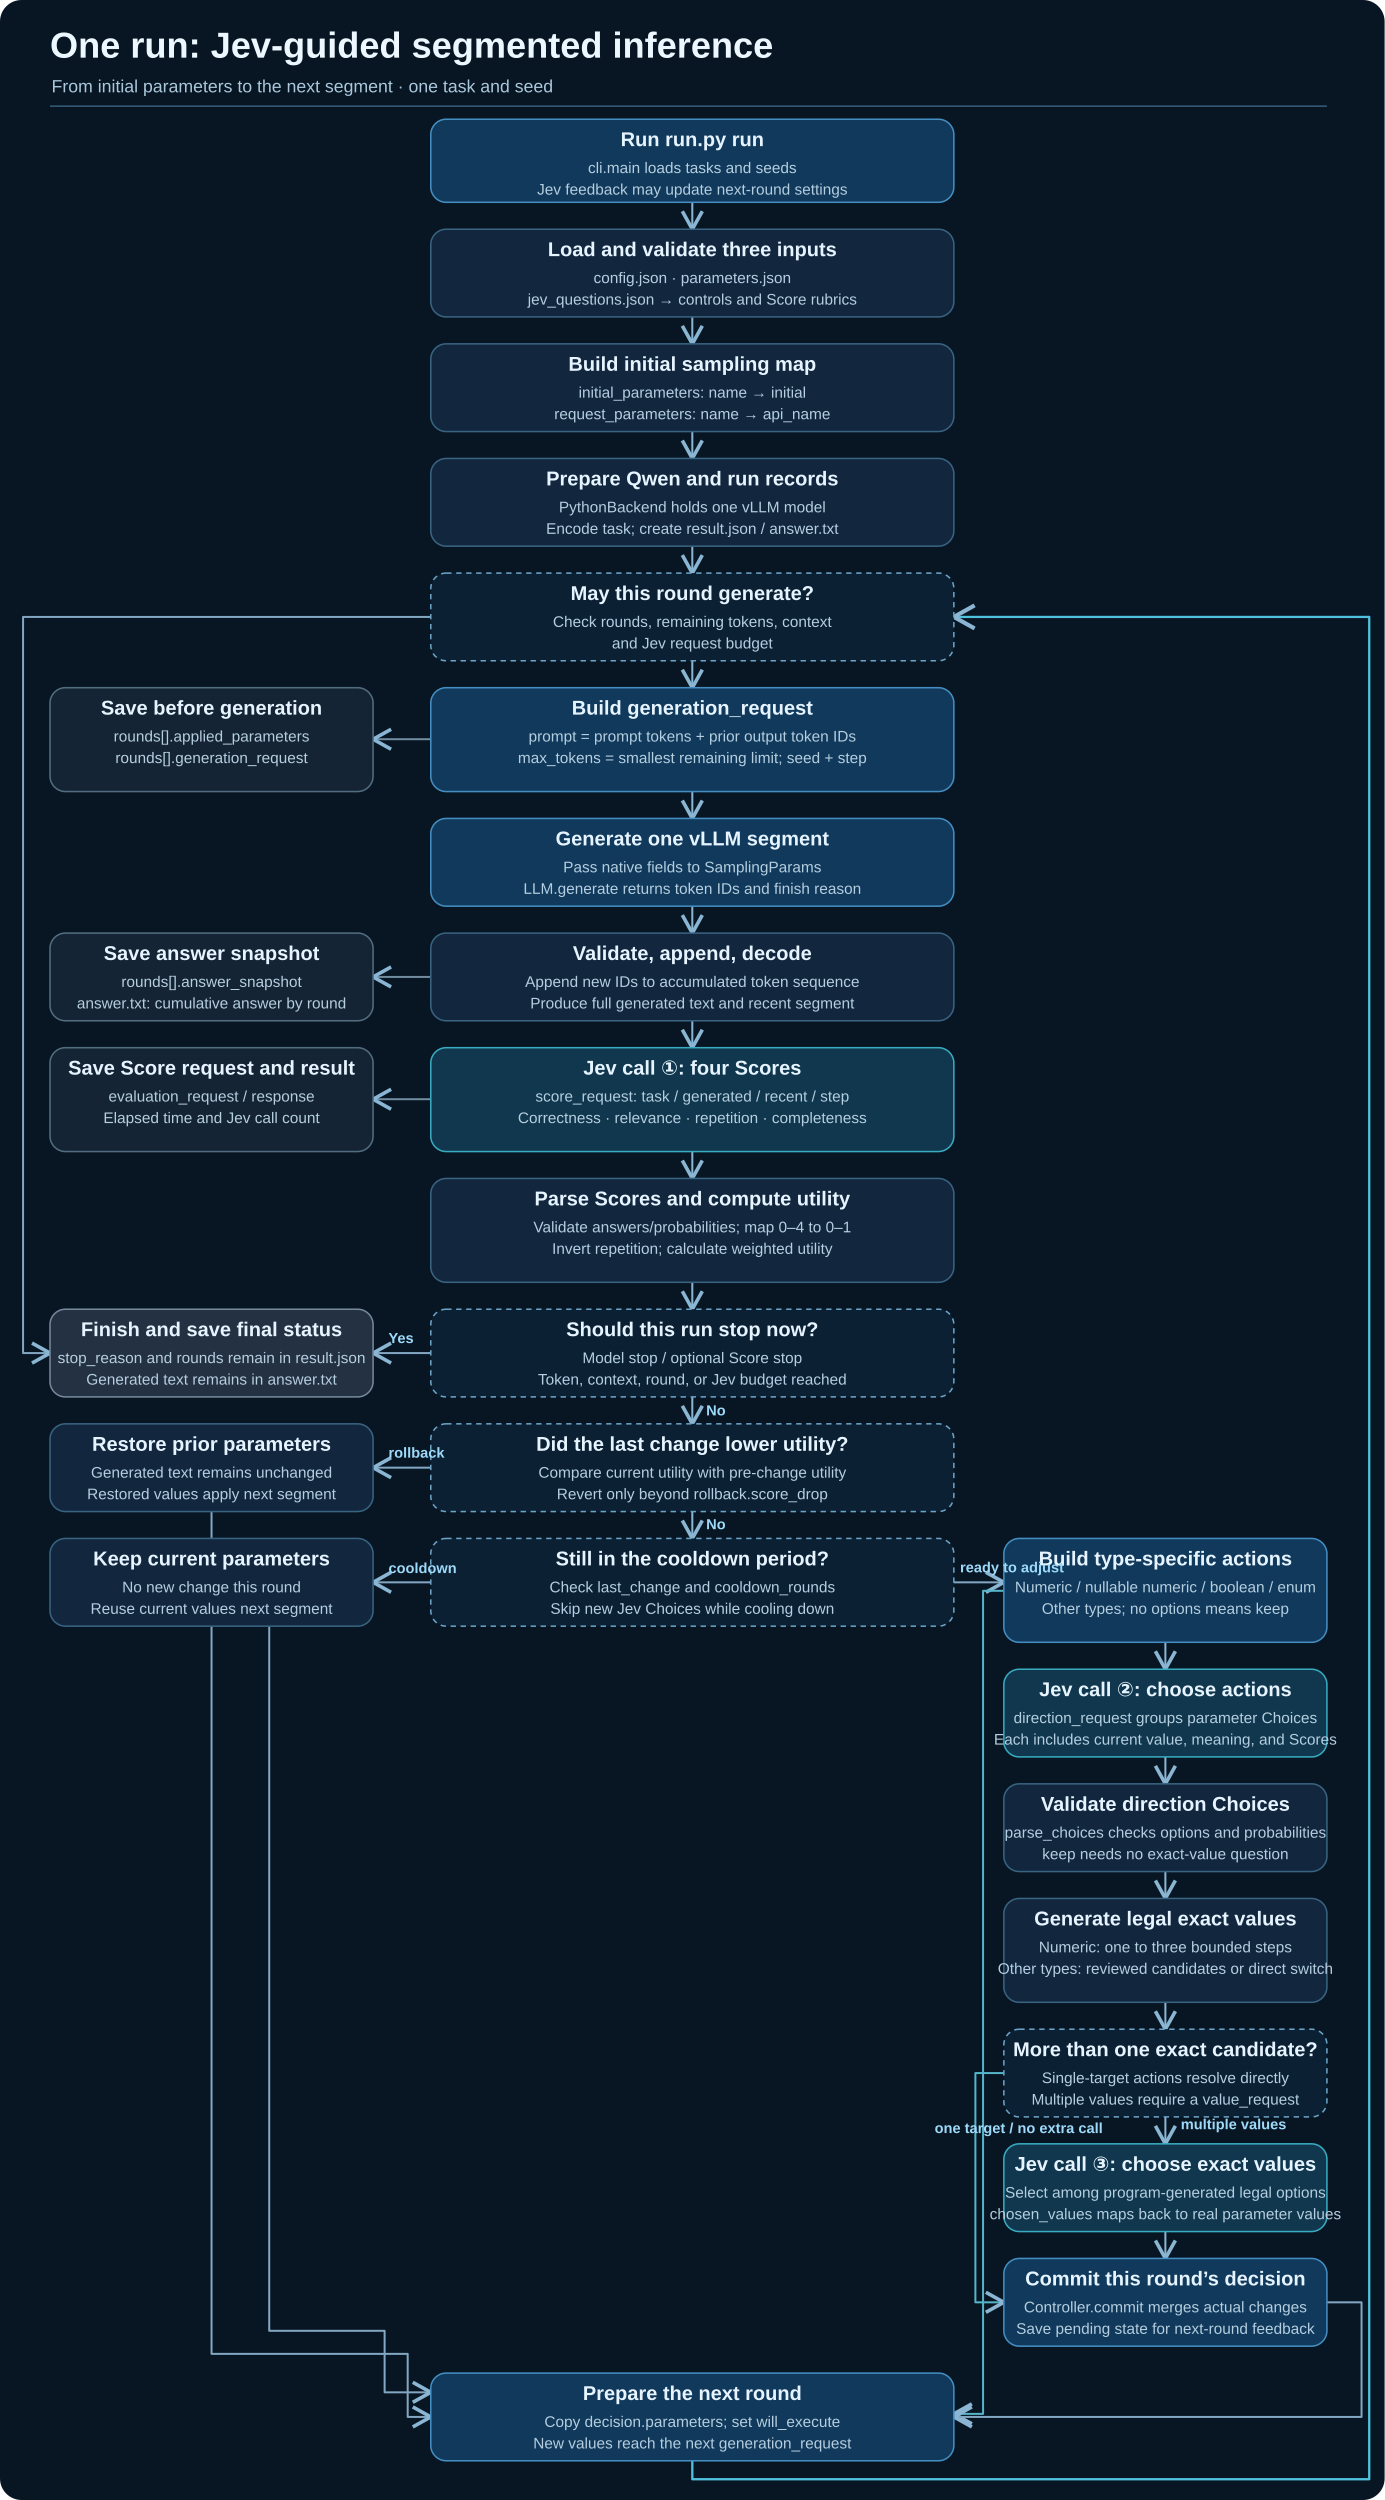
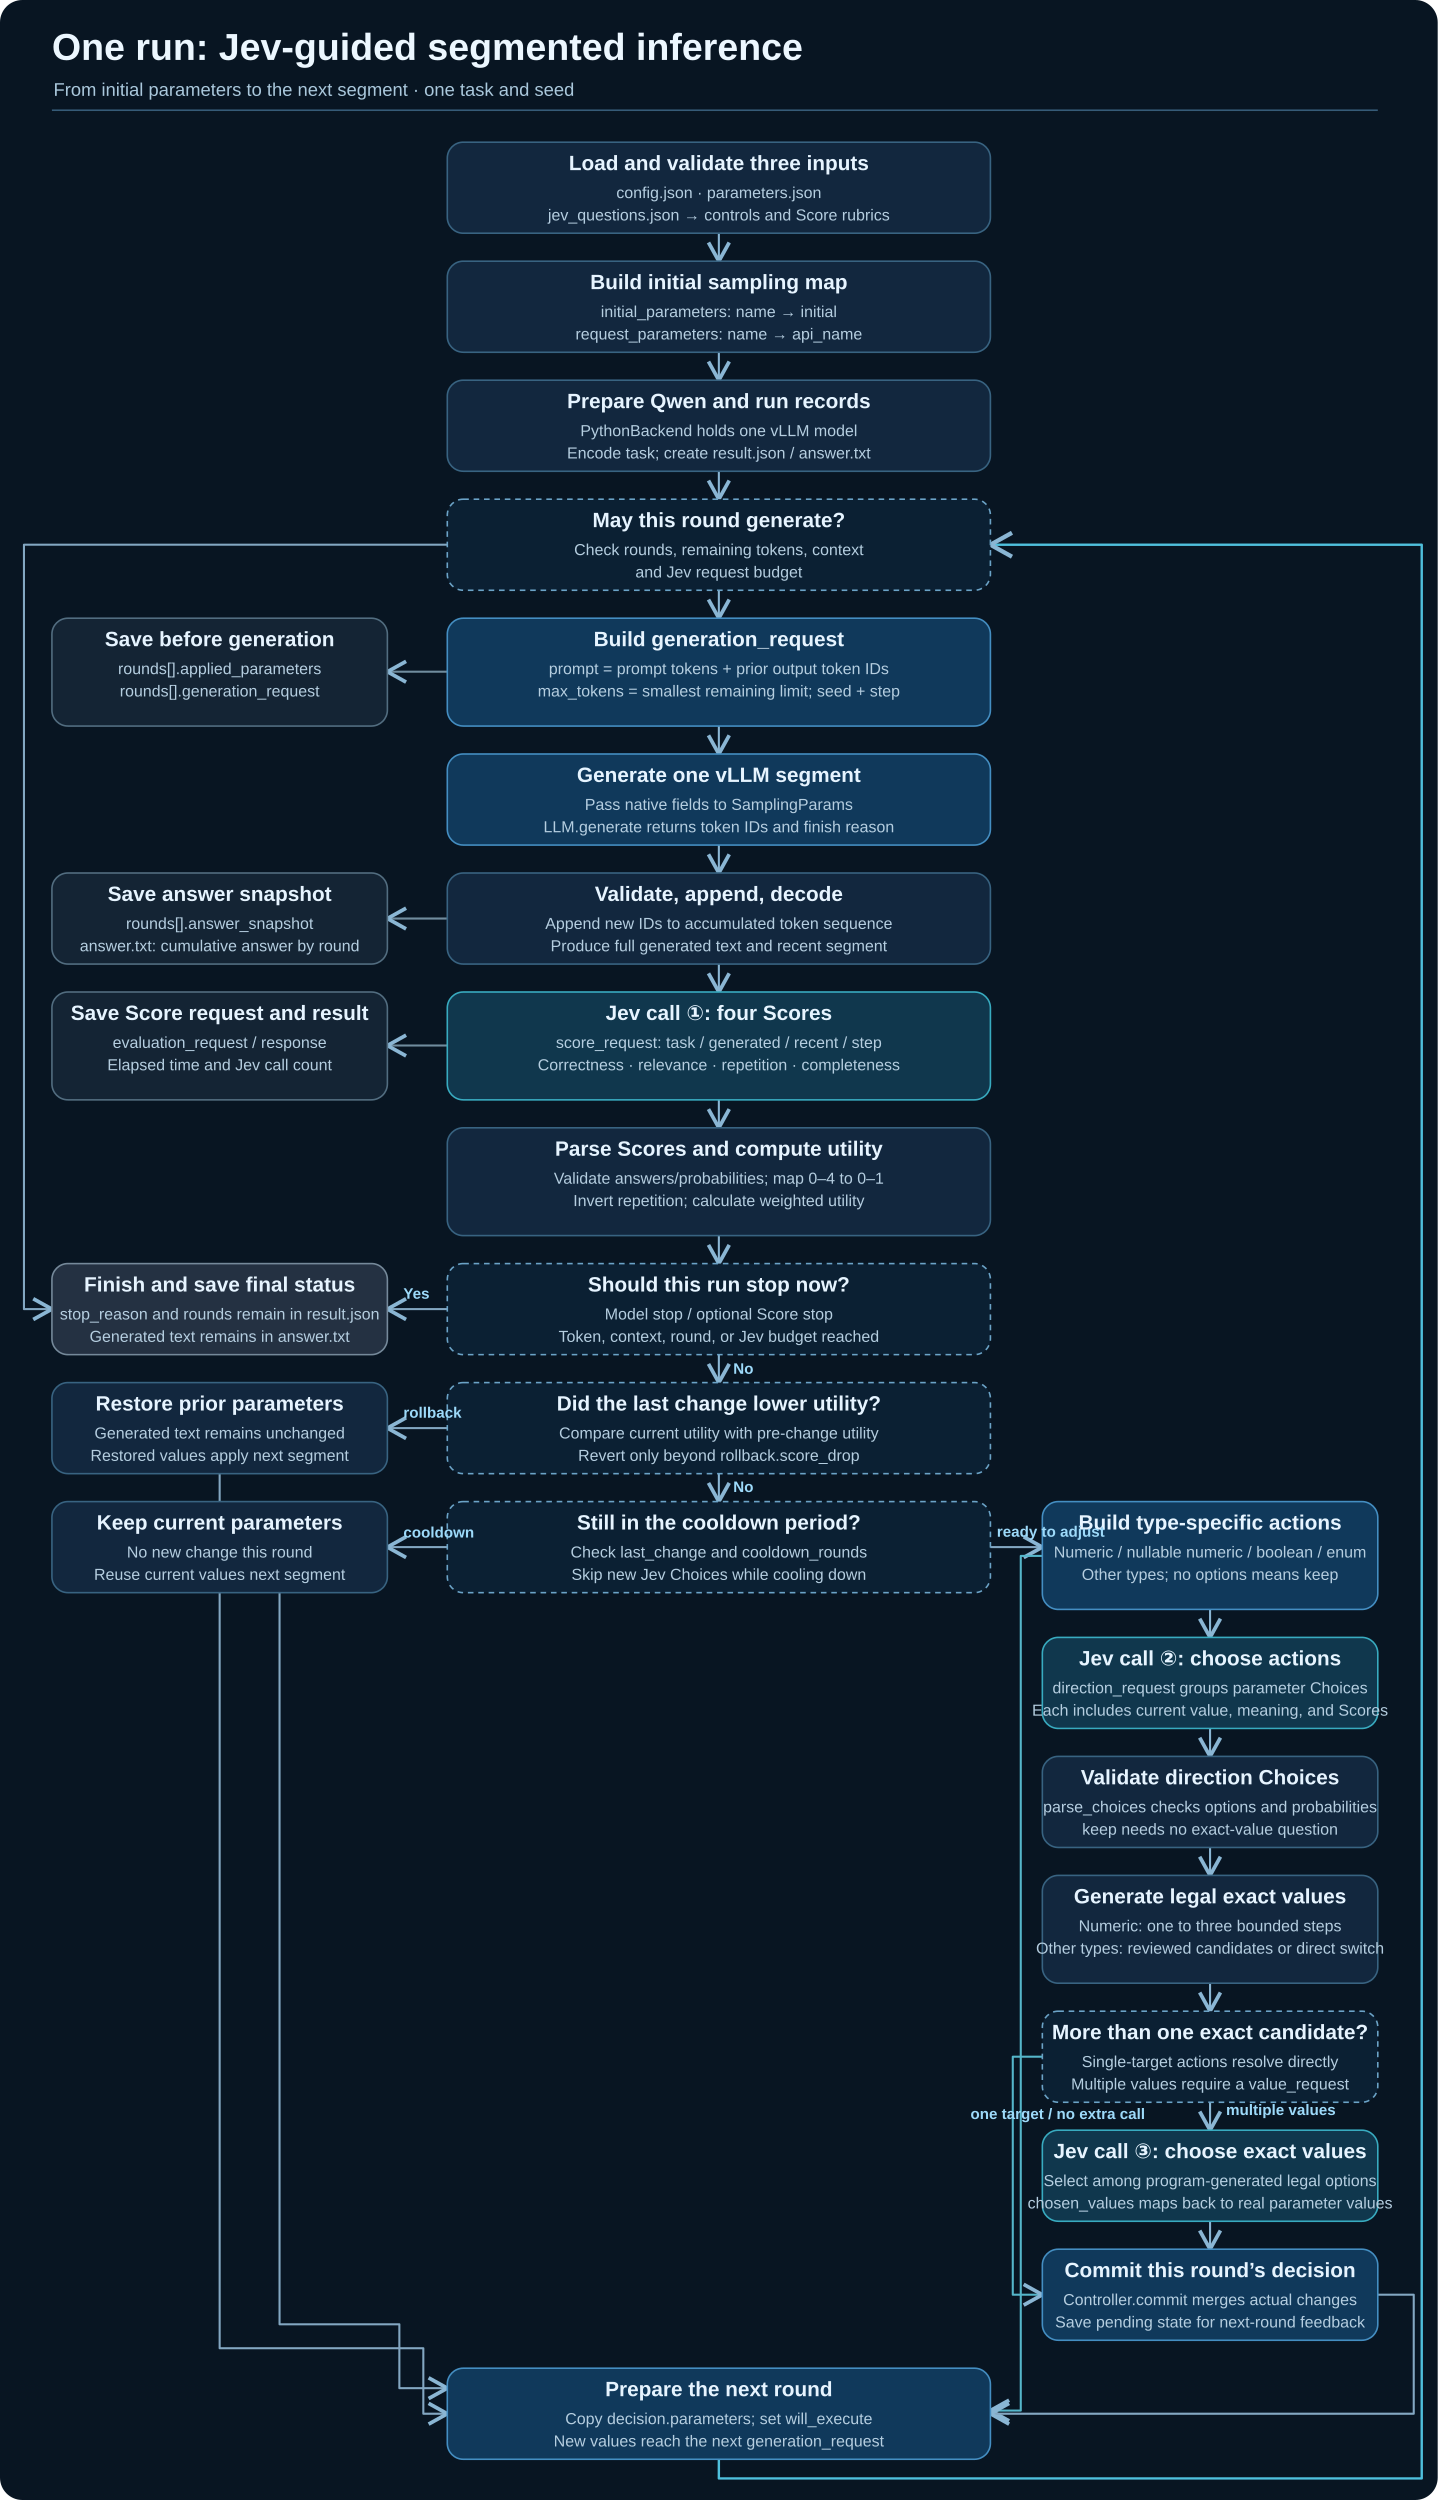
- <svg xmlns="http://www.w3.org/2000/svg" viewBox="0 0 1800 3250" role="img" aria-labelledby="title desc">
+ <svg xmlns="http://www.w3.org/2000/svg" viewBox="0 0 1800 3130" role="img" aria-labelledby="title desc">
  <defs>
    <marker id="arrowhead" markerWidth="12" markerHeight="12" refX="10" refY="6" orient="auto">
      <path d="M1 1 L10 6 L1 11" fill="none" stroke="#8ab6d4" stroke-width="1.8" />
    </marker>
  </defs>
  <style>
    .node{fill:#12273e;stroke:#386381;stroke-width:2}
-     .node.start,.node.emphasis{fill:#10395b;stroke:#448ec2}
+     .node.emphasis{fill:#10395b;stroke:#448ec2}
    .node.jev{fill:#10374d;stroke:#38abc0}
    .node.decision{fill:#0b2033;stroke:#6ba3c7;stroke-dasharray:7 6}
    .node.record{fill:#142434;stroke:#526d80}.node.finish{fill:#243142;stroke:#75899a}
    .node-title{fill:#e6f4ff;font:700 26px Arial,'Microsoft YaHei',sans-serif}
    .node-detail{fill:#b5cee0;font:20px Arial,'Microsoft YaHei',sans-serif}
    .edge{fill:none;stroke:#8ab6d4;stroke-width:2.6;stroke-linejoin:round;stroke-linecap:round}
    .edge.record{stroke:#708c9e}.edge.branch{stroke:#83a7c2}.edge.bypass{stroke:#55b6ca}.edge.loop{stroke:#4fc0dd;stroke-width:3}
    .edge-label{fill:#9ddafa;font:700 19px Arial,'Microsoft YaHei',sans-serif}
  </style>
-   <rect width="1800" height="3250" rx="28" fill="#081522" />
+   <rect width="1800" height="3130" rx="28" fill="#081522" />
  <text x="65" y="75" fill="#ecf7ff" font-family="Arial,'Microsoft YaHei',sans-serif" font-size="47" font-weight="700">One run: Jev-guided segmented inference</text>
  <text x="67" y="120" fill="#aac8dc" font-family="Arial,'Microsoft YaHei',sans-serif" font-size="23">From initial parameters to the next segment · one task and seed</text>
  <path d="M65 138 H1725" stroke="#365b78" stroke-width="2" />
-   <path d="M900 263 V298" class="edge " marker-end="url(#arrowhead)" />
-   <path d="M900 412 V447" class="edge " marker-end="url(#arrowhead)" />
-   <path d="M900 561 V596" class="edge " marker-end="url(#arrowhead)" />
-   <path d="M900 710 V745" class="edge " marker-end="url(#arrowhead)" />
-   <path d="M900 859 V894" class="edge " marker-end="url(#arrowhead)" />
-   <path d="M900 1029 V1064" class="edge " marker-end="url(#arrowhead)" />
-   <path d="M560 802 H30 V1759 H65" class="edge branch" marker-end="url(#arrowhead)" />
-   <path d="M560 961 H485" class="edge record" marker-end="url(#arrowhead)" />
-   <path d="M900 1178 V1213" class="edge " marker-end="url(#arrowhead)" />
-   <path d="M560 1270 H485" class="edge record" marker-end="url(#arrowhead)" />
-   <path d="M900 1327 V1362" class="edge " marker-end="url(#arrowhead)" />
-   <path d="M560 1429 H485" class="edge record" marker-end="url(#arrowhead)" />
-   <path d="M900 1497 V1532" class="edge " marker-end="url(#arrowhead)" />
-   <path d="M900 1667 V1702" class="edge " marker-end="url(#arrowhead)" />
-   <path d="M560 1759 H485" class="edge branch" marker-end="url(#arrowhead)" />
-   <path d="M900 1816 V1851" class="edge " marker-end="url(#arrowhead)" />
-   <path d="M560 1908 H485" class="edge branch" marker-end="url(#arrowhead)" />
-   <path d="M900 1965 V2000" class="edge " marker-end="url(#arrowhead)" />
-   <path d="M560 2057 H485" class="edge branch" marker-end="url(#arrowhead)" />
-   <path d="M1240 2057 H1305" class="edge branch" marker-end="url(#arrowhead)" />
-   <path d="M1515 2135 V2170" class="edge " marker-end="url(#arrowhead)" />
-   <path d="M1515 2284 V2319" class="edge " marker-end="url(#arrowhead)" />
-   <path d="M1515 2433 V2468" class="edge " marker-end="url(#arrowhead)" />
-   <path d="M1515 2603 V2638" class="edge " marker-end="url(#arrowhead)" />
-   <path d="M1515 2752 V2787" class="edge " marker-end="url(#arrowhead)" />
-   <path d="M1515 2901 V2936" class="edge " marker-end="url(#arrowhead)" />
-   <path d="M1305 2695 H1268 V2993 H1305" class="edge bypass" marker-end="url(#arrowhead)" />
-   <path d="M1305 2068 H1278 V3138 H1240" class="edge bypass" marker-end="url(#arrowhead)" />
-   <path d="M1725 2993 H1770 V3142 H1240" class="edge branch" marker-end="url(#arrowhead)" />
-   <path d="M275 1965 V3060 H530 V3142 H560" class="edge branch" marker-end="url(#arrowhead)" />
-   <path d="M350 2114 V3030 H500 V3110 H560" class="edge branch" marker-end="url(#arrowhead)" />
-   <path d="M900 3199 V3223 H1780 V802 H1240" class="edge loop" marker-end="url(#arrowhead)" />
-   <g>
-     <rect x="560" y="155" width="680" height="108" rx="20" class="node start" />
-     <text x="900" y="190" text-anchor="middle" class="node-title">Run run.py run</text>
-     <text x="900" y="225" text-anchor="middle" class="node-detail">cli.main loads tasks and seeds</text>
-     <text x="900" y="253" text-anchor="middle" class="node-detail">Jev feedback may update next-round settings</text>
+   <g transform="translate(0,-120)">
+     <path d="M900 412 V447" class="edge " marker-end="url(#arrowhead)" />
+     <path d="M900 561 V596" class="edge " marker-end="url(#arrowhead)" />
+     <path d="M900 710 V745" class="edge " marker-end="url(#arrowhead)" />
+     <path d="M900 859 V894" class="edge " marker-end="url(#arrowhead)" />
+     <path d="M900 1029 V1064" class="edge " marker-end="url(#arrowhead)" />
+     <path d="M560 802 H30 V1759 H65" class="edge branch" marker-end="url(#arrowhead)" />
+     <path d="M560 961 H485" class="edge record" marker-end="url(#arrowhead)" />
+     <path d="M900 1178 V1213" class="edge " marker-end="url(#arrowhead)" />
+     <path d="M560 1270 H485" class="edge record" marker-end="url(#arrowhead)" />
+     <path d="M900 1327 V1362" class="edge " marker-end="url(#arrowhead)" />
+     <path d="M560 1429 H485" class="edge record" marker-end="url(#arrowhead)" />
+     <path d="M900 1497 V1532" class="edge " marker-end="url(#arrowhead)" />
+     <path d="M900 1667 V1702" class="edge " marker-end="url(#arrowhead)" />
+     <path d="M560 1759 H485" class="edge branch" marker-end="url(#arrowhead)" />
+     <path d="M900 1816 V1851" class="edge " marker-end="url(#arrowhead)" />
+     <path d="M560 1908 H485" class="edge branch" marker-end="url(#arrowhead)" />
+     <path d="M900 1965 V2000" class="edge " marker-end="url(#arrowhead)" />
+     <path d="M560 2057 H485" class="edge branch" marker-end="url(#arrowhead)" />
+     <path d="M1240 2057 H1305" class="edge branch" marker-end="url(#arrowhead)" />
+     <path d="M1515 2135 V2170" class="edge " marker-end="url(#arrowhead)" />
+     <path d="M1515 2284 V2319" class="edge " marker-end="url(#arrowhead)" />
+     <path d="M1515 2433 V2468" class="edge " marker-end="url(#arrowhead)" />
+     <path d="M1515 2603 V2638" class="edge " marker-end="url(#arrowhead)" />
+     <path d="M1515 2752 V2787" class="edge " marker-end="url(#arrowhead)" />
+     <path d="M1515 2901 V2936" class="edge " marker-end="url(#arrowhead)" />
+     <path d="M1305 2695 H1268 V2993 H1305" class="edge bypass" marker-end="url(#arrowhead)" />
+     <path d="M1305 2068 H1278 V3138 H1240" class="edge bypass" marker-end="url(#arrowhead)" />
+     <path d="M1725 2993 H1770 V3142 H1240" class="edge branch" marker-end="url(#arrowhead)" />
+     <path d="M275 1965 V3060 H530 V3142 H560" class="edge branch" marker-end="url(#arrowhead)" />
+     <path d="M350 2114 V3030 H500 V3110 H560" class="edge branch" marker-end="url(#arrowhead)" />
+     <path d="M900 3199 V3223 H1780 V802 H1240" class="edge loop" marker-end="url(#arrowhead)" />
+     <g>
+       <rect x="560" y="298" width="680" height="114" rx="20" class="node normal" />
+       <text x="900" y="333" text-anchor="middle" class="node-title">Load and validate three inputs</text>
+       <text x="900" y="368" text-anchor="middle" class="node-detail">config.json · parameters.json</text>
+       <text x="900" y="396" text-anchor="middle" class="node-detail">jev_questions.json → controls and Score rubrics</text>
+     </g>
+     <g>
+       <rect x="560" y="447" width="680" height="114" rx="20" class="node normal" />
+       <text x="900" y="482" text-anchor="middle" class="node-title">Build initial sampling map</text>
+       <text x="900" y="517" text-anchor="middle" class="node-detail">initial_parameters: name → initial</text>
+       <text x="900" y="545" text-anchor="middle" class="node-detail">request_parameters: name → api_name</text>
+     </g>
+     <g>
+       <rect x="560" y="596" width="680" height="114" rx="20" class="node normal" />
+       <text x="900" y="631" text-anchor="middle" class="node-title">Prepare Qwen and run records</text>
+       <text x="900" y="666" text-anchor="middle" class="node-detail">PythonBackend holds one vLLM model</text>
+       <text x="900" y="694" text-anchor="middle" class="node-detail">Encode task; create result.json / answer.txt</text>
+     </g>
+     <g>
+       <rect x="560" y="745" width="680" height="114" rx="20" class="node decision" />
+       <text x="900" y="780" text-anchor="middle" class="node-title">May this round generate?</text>
+       <text x="900" y="815" text-anchor="middle" class="node-detail">Check rounds, remaining tokens, context</text>
+       <text x="900" y="843" text-anchor="middle" class="node-detail">and Jev request budget</text>
+     </g>
+     <g>
+       <rect x="560" y="894" width="680" height="135" rx="20" class="node emphasis" />
+       <text x="900" y="929" text-anchor="middle" class="node-title">Build generation_request</text>
+       <text x="900" y="964" text-anchor="middle" class="node-detail">prompt = prompt tokens + prior output token IDs</text>
+       <text x="900" y="992" text-anchor="middle" class="node-detail">max_tokens = smallest remaining limit; seed + step</text>
+     </g>
+     <g>
+       <rect x="65" y="894" width="420" height="135" rx="20" class="node record" />
+       <text x="275" y="929" text-anchor="middle" class="node-title">Save before generation</text>
+       <text x="275" y="964" text-anchor="middle" class="node-detail">rounds[].applied_parameters</text>
+       <text x="275" y="992" text-anchor="middle" class="node-detail">rounds[].generation_request</text>
+     </g>
+     <g>
+       <rect x="560" y="1064" width="680" height="114" rx="20" class="node emphasis" />
+       <text x="900" y="1099" text-anchor="middle" class="node-title">Generate one vLLM segment</text>
+       <text x="900" y="1134" text-anchor="middle" class="node-detail">Pass native fields to SamplingParams</text>
+       <text x="900" y="1162" text-anchor="middle" class="node-detail">LLM.generate returns token IDs and finish reason</text>
+     </g>
+     <g>
+       <rect x="560" y="1213" width="680" height="114" rx="20" class="node normal" />
+       <text x="900" y="1248" text-anchor="middle" class="node-title">Validate, append, decode</text>
+       <text x="900" y="1283" text-anchor="middle" class="node-detail">Append new IDs to accumulated token sequence</text>
+       <text x="900" y="1311" text-anchor="middle" class="node-detail">Produce full generated text and recent segment</text>
+     </g>
+     <g>
+       <rect x="65" y="1213" width="420" height="114" rx="20" class="node record" />
+       <text x="275" y="1248" text-anchor="middle" class="node-title">Save answer snapshot</text>
+       <text x="275" y="1283" text-anchor="middle" class="node-detail">rounds[].answer_snapshot</text>
+       <text x="275" y="1311" text-anchor="middle" class="node-detail">answer.txt: cumulative answer by round</text>
+     </g>
+     <g>
+       <rect x="560" y="1362" width="680" height="135" rx="20" class="node jev" />
+       <text x="900" y="1397" text-anchor="middle" class="node-title">Jev call ①: four Scores</text>
+       <text x="900" y="1432" text-anchor="middle" class="node-detail">score_request: task / generated / recent / step</text>
+       <text x="900" y="1460" text-anchor="middle" class="node-detail">Correctness · relevance · repetition · completeness</text>
+     </g>
+     <g>
+       <rect x="65" y="1362" width="420" height="135" rx="20" class="node record" />
+       <text x="275" y="1397" text-anchor="middle" class="node-title">Save Score request and result</text>
+       <text x="275" y="1432" text-anchor="middle" class="node-detail">evaluation_request / response</text>
+       <text x="275" y="1460" text-anchor="middle" class="node-detail">Elapsed time and Jev call count</text>
+     </g>
+     <g>
+       <rect x="560" y="1532" width="680" height="135" rx="20" class="node normal" />
+       <text x="900" y="1567" text-anchor="middle" class="node-title">Parse Scores and compute utility</text>
+       <text x="900" y="1602" text-anchor="middle" class="node-detail">Validate answers/probabilities; map 0–4 to 0–1</text>
+       <text x="900" y="1630" text-anchor="middle" class="node-detail">Invert repetition; calculate weighted utility</text>
+     </g>
+     <g>
+       <rect x="560" y="1702" width="680" height="114" rx="20" class="node decision" />
+       <text x="900" y="1737" text-anchor="middle" class="node-title">Should this run stop now?</text>
+       <text x="900" y="1772" text-anchor="middle" class="node-detail">Model stop / optional Score stop</text>
+       <text x="900" y="1800" text-anchor="middle" class="node-detail">Token, context, round, or Jev budget reached</text>
+     </g>
+     <g>
+       <rect x="65" y="1702" width="420" height="114" rx="20" class="node finish" />
+       <text x="275" y="1737" text-anchor="middle" class="node-title">Finish and save final status</text>
+       <text x="275" y="1772" text-anchor="middle" class="node-detail">stop_reason and rounds remain in result.json</text>
+       <text x="275" y="1800" text-anchor="middle" class="node-detail">Generated text remains in answer.txt</text>
+     </g>
+     <g>
+       <rect x="560" y="1851" width="680" height="114" rx="20" class="node decision" />
+       <text x="900" y="1886" text-anchor="middle" class="node-title">Did the last change lower utility?</text>
+       <text x="900" y="1921" text-anchor="middle" class="node-detail">Compare current utility with pre-change utility</text>
+       <text x="900" y="1949" text-anchor="middle" class="node-detail">Revert only beyond rollback.score_drop</text>
+     </g>
+     <g>
+       <rect x="65" y="1851" width="420" height="114" rx="20" class="node normal" />
+       <text x="275" y="1886" text-anchor="middle" class="node-title">Restore prior parameters</text>
+       <text x="275" y="1921" text-anchor="middle" class="node-detail">Generated text remains unchanged</text>
+       <text x="275" y="1949" text-anchor="middle" class="node-detail">Restored values apply next segment</text>
+     </g>
+     <g>
+       <rect x="560" y="2000" width="680" height="114" rx="20" class="node decision" />
+       <text x="900" y="2035" text-anchor="middle" class="node-title">Still in the cooldown period?</text>
+       <text x="900" y="2070" text-anchor="middle" class="node-detail">Check last_change and cooldown_rounds</text>
+       <text x="900" y="2098" text-anchor="middle" class="node-detail">Skip new Jev Choices while cooling down</text>
+     </g>
+     <g>
+       <rect x="65" y="2000" width="420" height="114" rx="20" class="node normal" />
+       <text x="275" y="2035" text-anchor="middle" class="node-title">Keep current parameters</text>
+       <text x="275" y="2070" text-anchor="middle" class="node-detail">No new change this round</text>
+       <text x="275" y="2098" text-anchor="middle" class="node-detail">Reuse current values next segment</text>
+     </g>
+     <g>
+       <rect x="1305" y="2000" width="420" height="135" rx="20" class="node emphasis" />
+       <text x="1515" y="2035" text-anchor="middle" class="node-title">Build type-specific actions</text>
+       <text x="1515" y="2070" text-anchor="middle" class="node-detail">Numeric / nullable numeric / boolean / enum</text>
+       <text x="1515" y="2098" text-anchor="middle" class="node-detail">Other types; no options means keep</text>
+     </g>
+     <g>
+       <rect x="1305" y="2170" width="420" height="114" rx="20" class="node jev" />
+       <text x="1515" y="2205" text-anchor="middle" class="node-title">Jev call ②: choose actions</text>
+       <text x="1515" y="2240" text-anchor="middle" class="node-detail">direction_request groups parameter Choices</text>
+       <text x="1515" y="2268" text-anchor="middle" class="node-detail">Each includes current value, meaning, and Scores</text>
+     </g>
+     <g>
+       <rect x="1305" y="2319" width="420" height="114" rx="20" class="node normal" />
+       <text x="1515" y="2354" text-anchor="middle" class="node-title">Validate direction Choices</text>
+       <text x="1515" y="2389" text-anchor="middle" class="node-detail">parse_choices checks options and probabilities</text>
+       <text x="1515" y="2417" text-anchor="middle" class="node-detail">keep needs no exact-value question</text>
+     </g>
+     <g>
+       <rect x="1305" y="2468" width="420" height="135" rx="20" class="node normal" />
+       <text x="1515" y="2503" text-anchor="middle" class="node-title">Generate legal exact values</text>
+       <text x="1515" y="2538" text-anchor="middle" class="node-detail">Numeric: one to three bounded steps</text>
+       <text x="1515" y="2566" text-anchor="middle" class="node-detail">Other types: reviewed candidates or direct switch</text>
+     </g>
+     <g>
+       <rect x="1305" y="2638" width="420" height="114" rx="20" class="node decision" />
+       <text x="1515" y="2673" text-anchor="middle" class="node-title">More than one exact candidate?</text>
+       <text x="1515" y="2708" text-anchor="middle" class="node-detail">Single-target actions resolve directly</text>
+       <text x="1515" y="2736" text-anchor="middle" class="node-detail">Multiple values require a value_request</text>
+     </g>
+     <g>
+       <rect x="1305" y="2787" width="420" height="114" rx="20" class="node jev" />
+       <text x="1515" y="2822" text-anchor="middle" class="node-title">Jev call ③: choose exact values</text>
+       <text x="1515" y="2857" text-anchor="middle" class="node-detail">Select among program-generated legal options</text>
+       <text x="1515" y="2885" text-anchor="middle" class="node-detail">chosen_values maps back to real parameter values</text>
+     </g>
+     <g>
+       <rect x="1305" y="2936" width="420" height="114" rx="20" class="node emphasis" />
+       <text x="1515" y="2971" text-anchor="middle" class="node-title">Commit this round’s decision</text>
+       <text x="1515" y="3006" text-anchor="middle" class="node-detail">Controller.commit merges actual changes</text>
+       <text x="1515" y="3034" text-anchor="middle" class="node-detail">Save pending state for next-round feedback</text>
+     </g>
+     <g>
+       <rect x="560" y="3085" width="680" height="114" rx="20" class="node emphasis" />
+       <text x="900" y="3120" text-anchor="middle" class="node-title">Prepare the next round</text>
+       <text x="900" y="3155" text-anchor="middle" class="node-detail">Copy decision.parameters; set will_execute</text>
+       <text x="900" y="3183" text-anchor="middle" class="node-detail">New values reach the next generation_request</text>
+     </g>
+     <text x="505" y="1746" class="edge-label">Yes</text>
+     <text x="918" y="1840" class="edge-label">No</text>
+     <text x="505" y="1895" class="edge-label">rollback</text>
+     <text x="918" y="1988" class="edge-label">No</text>
+     <text x="505" y="2045" class="edge-label">cooldown</text>
+     <text x="1248" y="2044" class="edge-label">ready to adjust</text>
+     <text x="1535" y="2768" class="edge-label">multiple values</text>
+     <text x="1215" y="2773" class="edge-label">one target / no extra call</text>
  </g>
-   <g>
-     <rect x="560" y="298" width="680" height="114" rx="20" class="node normal" />
-     <text x="900" y="333" text-anchor="middle" class="node-title">Load and validate three inputs</text>
-     <text x="900" y="368" text-anchor="middle" class="node-detail">config.json · parameters.json</text>
-     <text x="900" y="396" text-anchor="middle" class="node-detail">jev_questions.json → controls and Score rubrics</text>
-   </g>
-   <g>
-     <rect x="560" y="447" width="680" height="114" rx="20" class="node normal" />
-     <text x="900" y="482" text-anchor="middle" class="node-title">Build initial sampling map</text>
-     <text x="900" y="517" text-anchor="middle" class="node-detail">initial_parameters: name → initial</text>
-     <text x="900" y="545" text-anchor="middle" class="node-detail">request_parameters: name → api_name</text>
-   </g>
-   <g>
-     <rect x="560" y="596" width="680" height="114" rx="20" class="node normal" />
-     <text x="900" y="631" text-anchor="middle" class="node-title">Prepare Qwen and run records</text>
-     <text x="900" y="666" text-anchor="middle" class="node-detail">PythonBackend holds one vLLM model</text>
-     <text x="900" y="694" text-anchor="middle" class="node-detail">Encode task; create result.json / answer.txt</text>
-   </g>
-   <g>
-     <rect x="560" y="745" width="680" height="114" rx="20" class="node decision" />
-     <text x="900" y="780" text-anchor="middle" class="node-title">May this round generate?</text>
-     <text x="900" y="815" text-anchor="middle" class="node-detail">Check rounds, remaining tokens, context</text>
-     <text x="900" y="843" text-anchor="middle" class="node-detail">and Jev request budget</text>
-   </g>
-   <g>
-     <rect x="560" y="894" width="680" height="135" rx="20" class="node emphasis" />
-     <text x="900" y="929" text-anchor="middle" class="node-title">Build generation_request</text>
-     <text x="900" y="964" text-anchor="middle" class="node-detail">prompt = prompt tokens + prior output token IDs</text>
-     <text x="900" y="992" text-anchor="middle" class="node-detail">max_tokens = smallest remaining limit; seed + step</text>
-   </g>
-   <g>
-     <rect x="65" y="894" width="420" height="135" rx="20" class="node record" />
-     <text x="275" y="929" text-anchor="middle" class="node-title">Save before generation</text>
-     <text x="275" y="964" text-anchor="middle" class="node-detail">rounds[].applied_parameters</text>
-     <text x="275" y="992" text-anchor="middle" class="node-detail">rounds[].generation_request</text>
-   </g>
-   <g>
-     <rect x="560" y="1064" width="680" height="114" rx="20" class="node emphasis" />
-     <text x="900" y="1099" text-anchor="middle" class="node-title">Generate one vLLM segment</text>
-     <text x="900" y="1134" text-anchor="middle" class="node-detail">Pass native fields to SamplingParams</text>
-     <text x="900" y="1162" text-anchor="middle" class="node-detail">LLM.generate returns token IDs and finish reason</text>
-   </g>
-   <g>
-     <rect x="560" y="1213" width="680" height="114" rx="20" class="node normal" />
-     <text x="900" y="1248" text-anchor="middle" class="node-title">Validate, append, decode</text>
-     <text x="900" y="1283" text-anchor="middle" class="node-detail">Append new IDs to accumulated token sequence</text>
-     <text x="900" y="1311" text-anchor="middle" class="node-detail">Produce full generated text and recent segment</text>
-   </g>
-   <g>
-     <rect x="65" y="1213" width="420" height="114" rx="20" class="node record" />
-     <text x="275" y="1248" text-anchor="middle" class="node-title">Save answer snapshot</text>
-     <text x="275" y="1283" text-anchor="middle" class="node-detail">rounds[].answer_snapshot</text>
-     <text x="275" y="1311" text-anchor="middle" class="node-detail">answer.txt: cumulative answer by round</text>
-   </g>
-   <g>
-     <rect x="560" y="1362" width="680" height="135" rx="20" class="node jev" />
-     <text x="900" y="1397" text-anchor="middle" class="node-title">Jev call ①: four Scores</text>
-     <text x="900" y="1432" text-anchor="middle" class="node-detail">score_request: task / generated / recent / step</text>
-     <text x="900" y="1460" text-anchor="middle" class="node-detail">Correctness · relevance · repetition · completeness</text>
-   </g>
-   <g>
-     <rect x="65" y="1362" width="420" height="135" rx="20" class="node record" />
-     <text x="275" y="1397" text-anchor="middle" class="node-title">Save Score request and result</text>
-     <text x="275" y="1432" text-anchor="middle" class="node-detail">evaluation_request / response</text>
-     <text x="275" y="1460" text-anchor="middle" class="node-detail">Elapsed time and Jev call count</text>
-   </g>
-   <g>
-     <rect x="560" y="1532" width="680" height="135" rx="20" class="node normal" />
-     <text x="900" y="1567" text-anchor="middle" class="node-title">Parse Scores and compute utility</text>
-     <text x="900" y="1602" text-anchor="middle" class="node-detail">Validate answers/probabilities; map 0–4 to 0–1</text>
-     <text x="900" y="1630" text-anchor="middle" class="node-detail">Invert repetition; calculate weighted utility</text>
-   </g>
-   <g>
-     <rect x="560" y="1702" width="680" height="114" rx="20" class="node decision" />
-     <text x="900" y="1737" text-anchor="middle" class="node-title">Should this run stop now?</text>
-     <text x="900" y="1772" text-anchor="middle" class="node-detail">Model stop / optional Score stop</text>
-     <text x="900" y="1800" text-anchor="middle" class="node-detail">Token, context, round, or Jev budget reached</text>
-   </g>
-   <g>
-     <rect x="65" y="1702" width="420" height="114" rx="20" class="node finish" />
-     <text x="275" y="1737" text-anchor="middle" class="node-title">Finish and save final status</text>
-     <text x="275" y="1772" text-anchor="middle" class="node-detail">stop_reason and rounds remain in result.json</text>
-     <text x="275" y="1800" text-anchor="middle" class="node-detail">Generated text remains in answer.txt</text>
-   </g>
-   <g>
-     <rect x="560" y="1851" width="680" height="114" rx="20" class="node decision" />
-     <text x="900" y="1886" text-anchor="middle" class="node-title">Did the last change lower utility?</text>
-     <text x="900" y="1921" text-anchor="middle" class="node-detail">Compare current utility with pre-change utility</text>
-     <text x="900" y="1949" text-anchor="middle" class="node-detail">Revert only beyond rollback.score_drop</text>
-   </g>
-   <g>
-     <rect x="65" y="1851" width="420" height="114" rx="20" class="node normal" />
-     <text x="275" y="1886" text-anchor="middle" class="node-title">Restore prior parameters</text>
-     <text x="275" y="1921" text-anchor="middle" class="node-detail">Generated text remains unchanged</text>
-     <text x="275" y="1949" text-anchor="middle" class="node-detail">Restored values apply next segment</text>
-   </g>
-   <g>
-     <rect x="560" y="2000" width="680" height="114" rx="20" class="node decision" />
-     <text x="900" y="2035" text-anchor="middle" class="node-title">Still in the cooldown period?</text>
-     <text x="900" y="2070" text-anchor="middle" class="node-detail">Check last_change and cooldown_rounds</text>
-     <text x="900" y="2098" text-anchor="middle" class="node-detail">Skip new Jev Choices while cooling down</text>
-   </g>
-   <g>
-     <rect x="65" y="2000" width="420" height="114" rx="20" class="node normal" />
-     <text x="275" y="2035" text-anchor="middle" class="node-title">Keep current parameters</text>
-     <text x="275" y="2070" text-anchor="middle" class="node-detail">No new change this round</text>
-     <text x="275" y="2098" text-anchor="middle" class="node-detail">Reuse current values next segment</text>
-   </g>
-   <g>
-     <rect x="1305" y="2000" width="420" height="135" rx="20" class="node emphasis" />
-     <text x="1515" y="2035" text-anchor="middle" class="node-title">Build type-specific actions</text>
-     <text x="1515" y="2070" text-anchor="middle" class="node-detail">Numeric / nullable numeric / boolean / enum</text>
-     <text x="1515" y="2098" text-anchor="middle" class="node-detail">Other types; no options means keep</text>
-   </g>
-   <g>
-     <rect x="1305" y="2170" width="420" height="114" rx="20" class="node jev" />
-     <text x="1515" y="2205" text-anchor="middle" class="node-title">Jev call ②: choose actions</text>
-     <text x="1515" y="2240" text-anchor="middle" class="node-detail">direction_request groups parameter Choices</text>
-     <text x="1515" y="2268" text-anchor="middle" class="node-detail">Each includes current value, meaning, and Scores</text>
-   </g>
-   <g>
-     <rect x="1305" y="2319" width="420" height="114" rx="20" class="node normal" />
-     <text x="1515" y="2354" text-anchor="middle" class="node-title">Validate direction Choices</text>
-     <text x="1515" y="2389" text-anchor="middle" class="node-detail">parse_choices checks options and probabilities</text>
-     <text x="1515" y="2417" text-anchor="middle" class="node-detail">keep needs no exact-value question</text>
-   </g>
-   <g>
-     <rect x="1305" y="2468" width="420" height="135" rx="20" class="node normal" />
-     <text x="1515" y="2503" text-anchor="middle" class="node-title">Generate legal exact values</text>
-     <text x="1515" y="2538" text-anchor="middle" class="node-detail">Numeric: one to three bounded steps</text>
-     <text x="1515" y="2566" text-anchor="middle" class="node-detail">Other types: reviewed candidates or direct switch</text>
-   </g>
-   <g>
-     <rect x="1305" y="2638" width="420" height="114" rx="20" class="node decision" />
-     <text x="1515" y="2673" text-anchor="middle" class="node-title">More than one exact candidate?</text>
-     <text x="1515" y="2708" text-anchor="middle" class="node-detail">Single-target actions resolve directly</text>
-     <text x="1515" y="2736" text-anchor="middle" class="node-detail">Multiple values require a value_request</text>
-   </g>
-   <g>
-     <rect x="1305" y="2787" width="420" height="114" rx="20" class="node jev" />
-     <text x="1515" y="2822" text-anchor="middle" class="node-title">Jev call ③: choose exact values</text>
-     <text x="1515" y="2857" text-anchor="middle" class="node-detail">Select among program-generated legal options</text>
-     <text x="1515" y="2885" text-anchor="middle" class="node-detail">chosen_values maps back to real parameter values</text>
-   </g>
-   <g>
-     <rect x="1305" y="2936" width="420" height="114" rx="20" class="node emphasis" />
-     <text x="1515" y="2971" text-anchor="middle" class="node-title">Commit this round’s decision</text>
-     <text x="1515" y="3006" text-anchor="middle" class="node-detail">Controller.commit merges actual changes</text>
-     <text x="1515" y="3034" text-anchor="middle" class="node-detail">Save pending state for next-round feedback</text>
-   </g>
-   <g>
-     <rect x="560" y="3085" width="680" height="114" rx="20" class="node emphasis" />
-     <text x="900" y="3120" text-anchor="middle" class="node-title">Prepare the next round</text>
-     <text x="900" y="3155" text-anchor="middle" class="node-detail">Copy decision.parameters; set will_execute</text>
-     <text x="900" y="3183" text-anchor="middle" class="node-detail">New values reach the next generation_request</text>
-   </g>
-   <text x="505" y="1746" class="edge-label">Yes</text>
-   <text x="918" y="1840" class="edge-label">No</text>
-   <text x="505" y="1895" class="edge-label">rollback</text>
-   <text x="918" y="1988" class="edge-label">No</text>
-   <text x="505" y="2045" class="edge-label">cooldown</text>
-   <text x="1248" y="2044" class="edge-label">ready to adjust</text>
-   <text x="1535" y="2768" class="edge-label">multiple values</text>
-   <text x="1215" y="2773" class="edge-label">one target / no extra call</text>
</svg>
